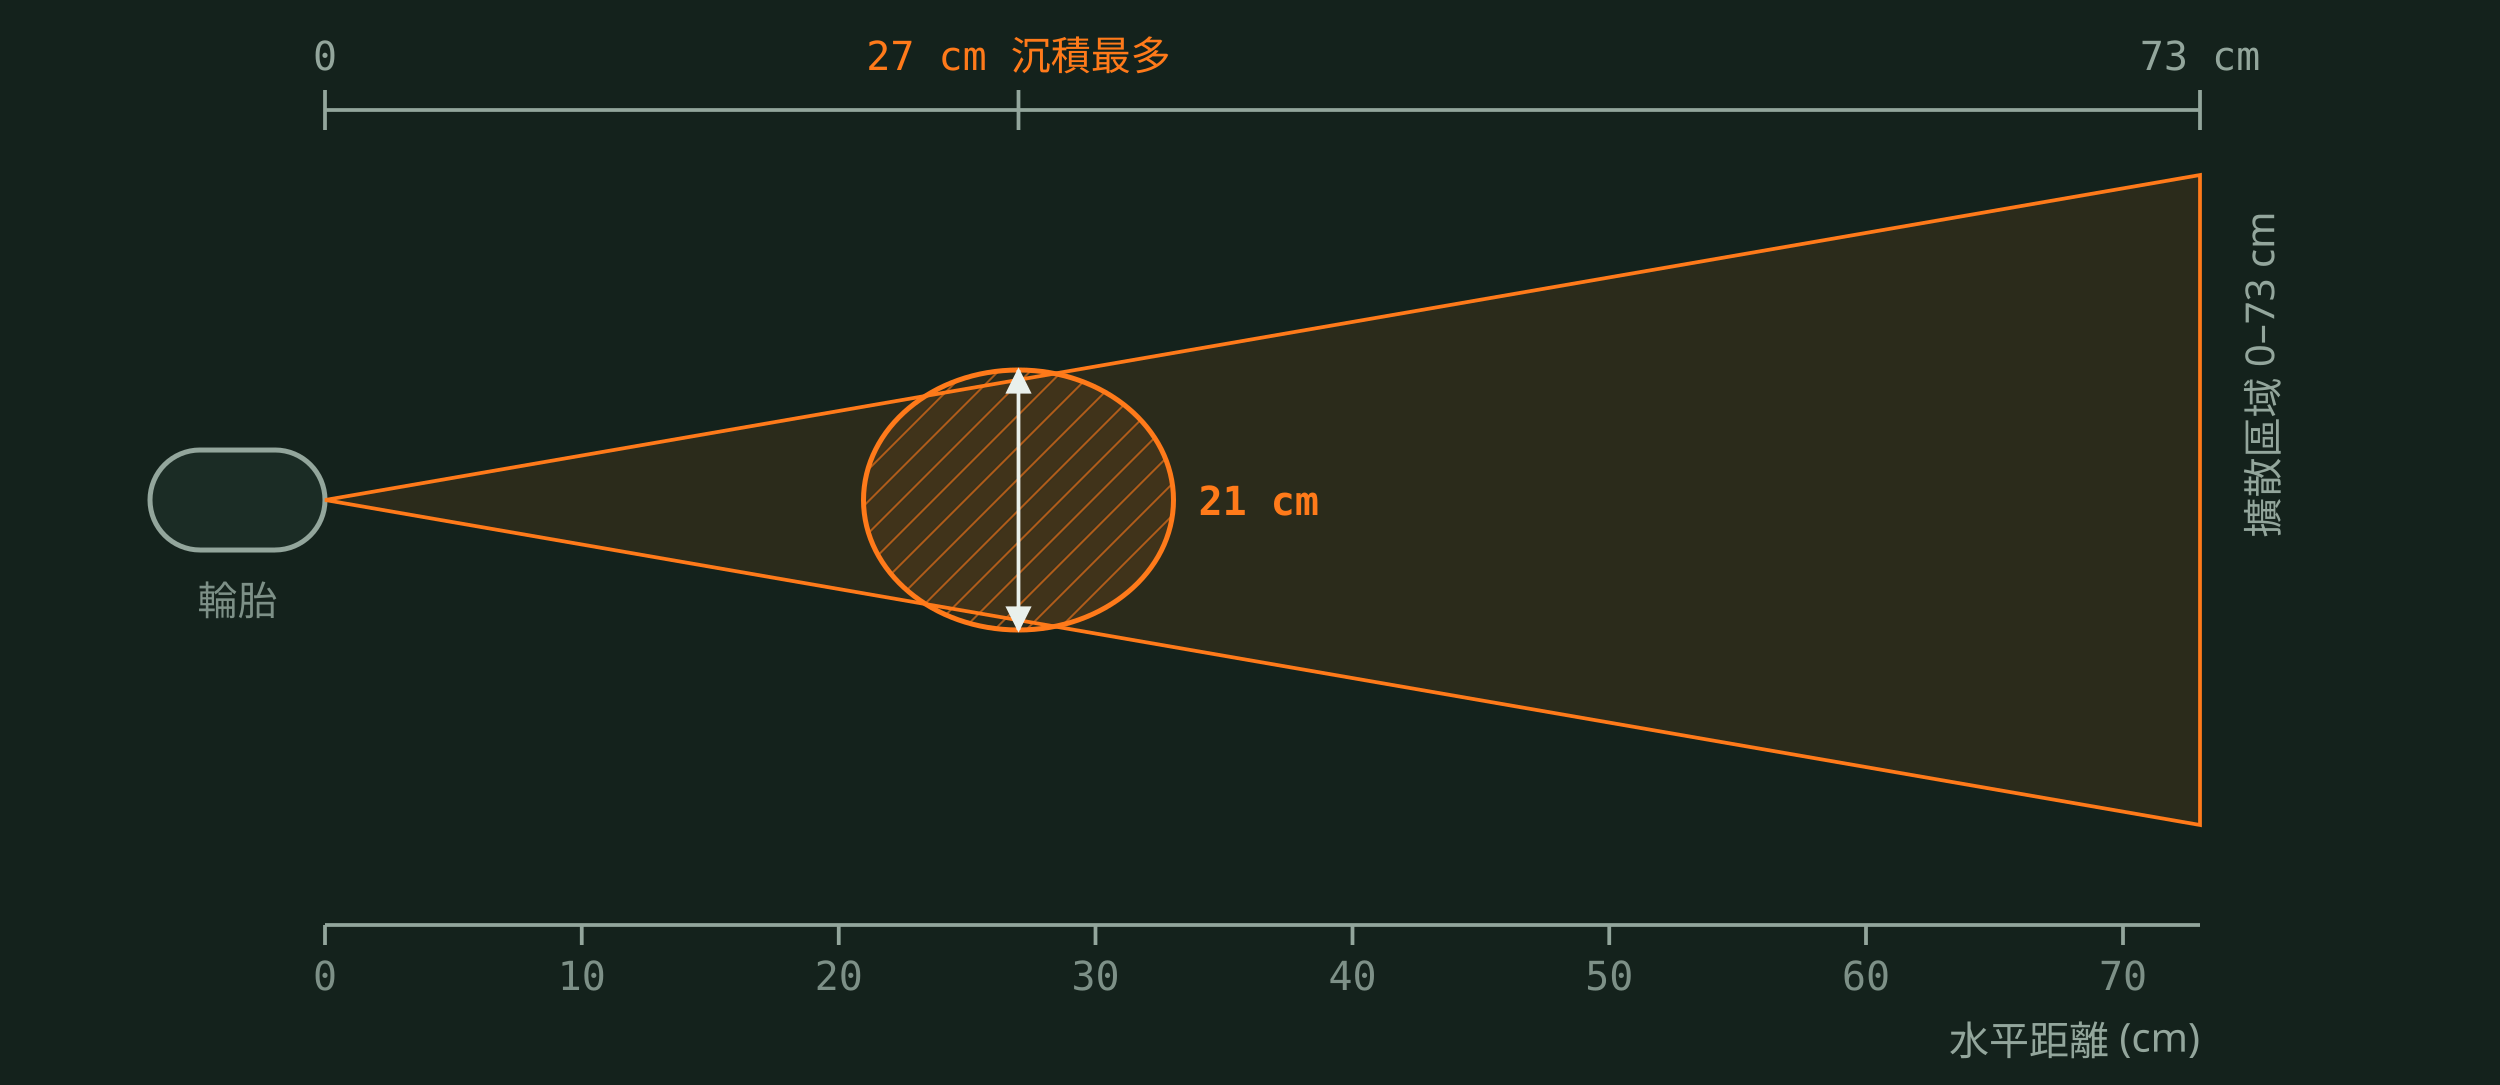
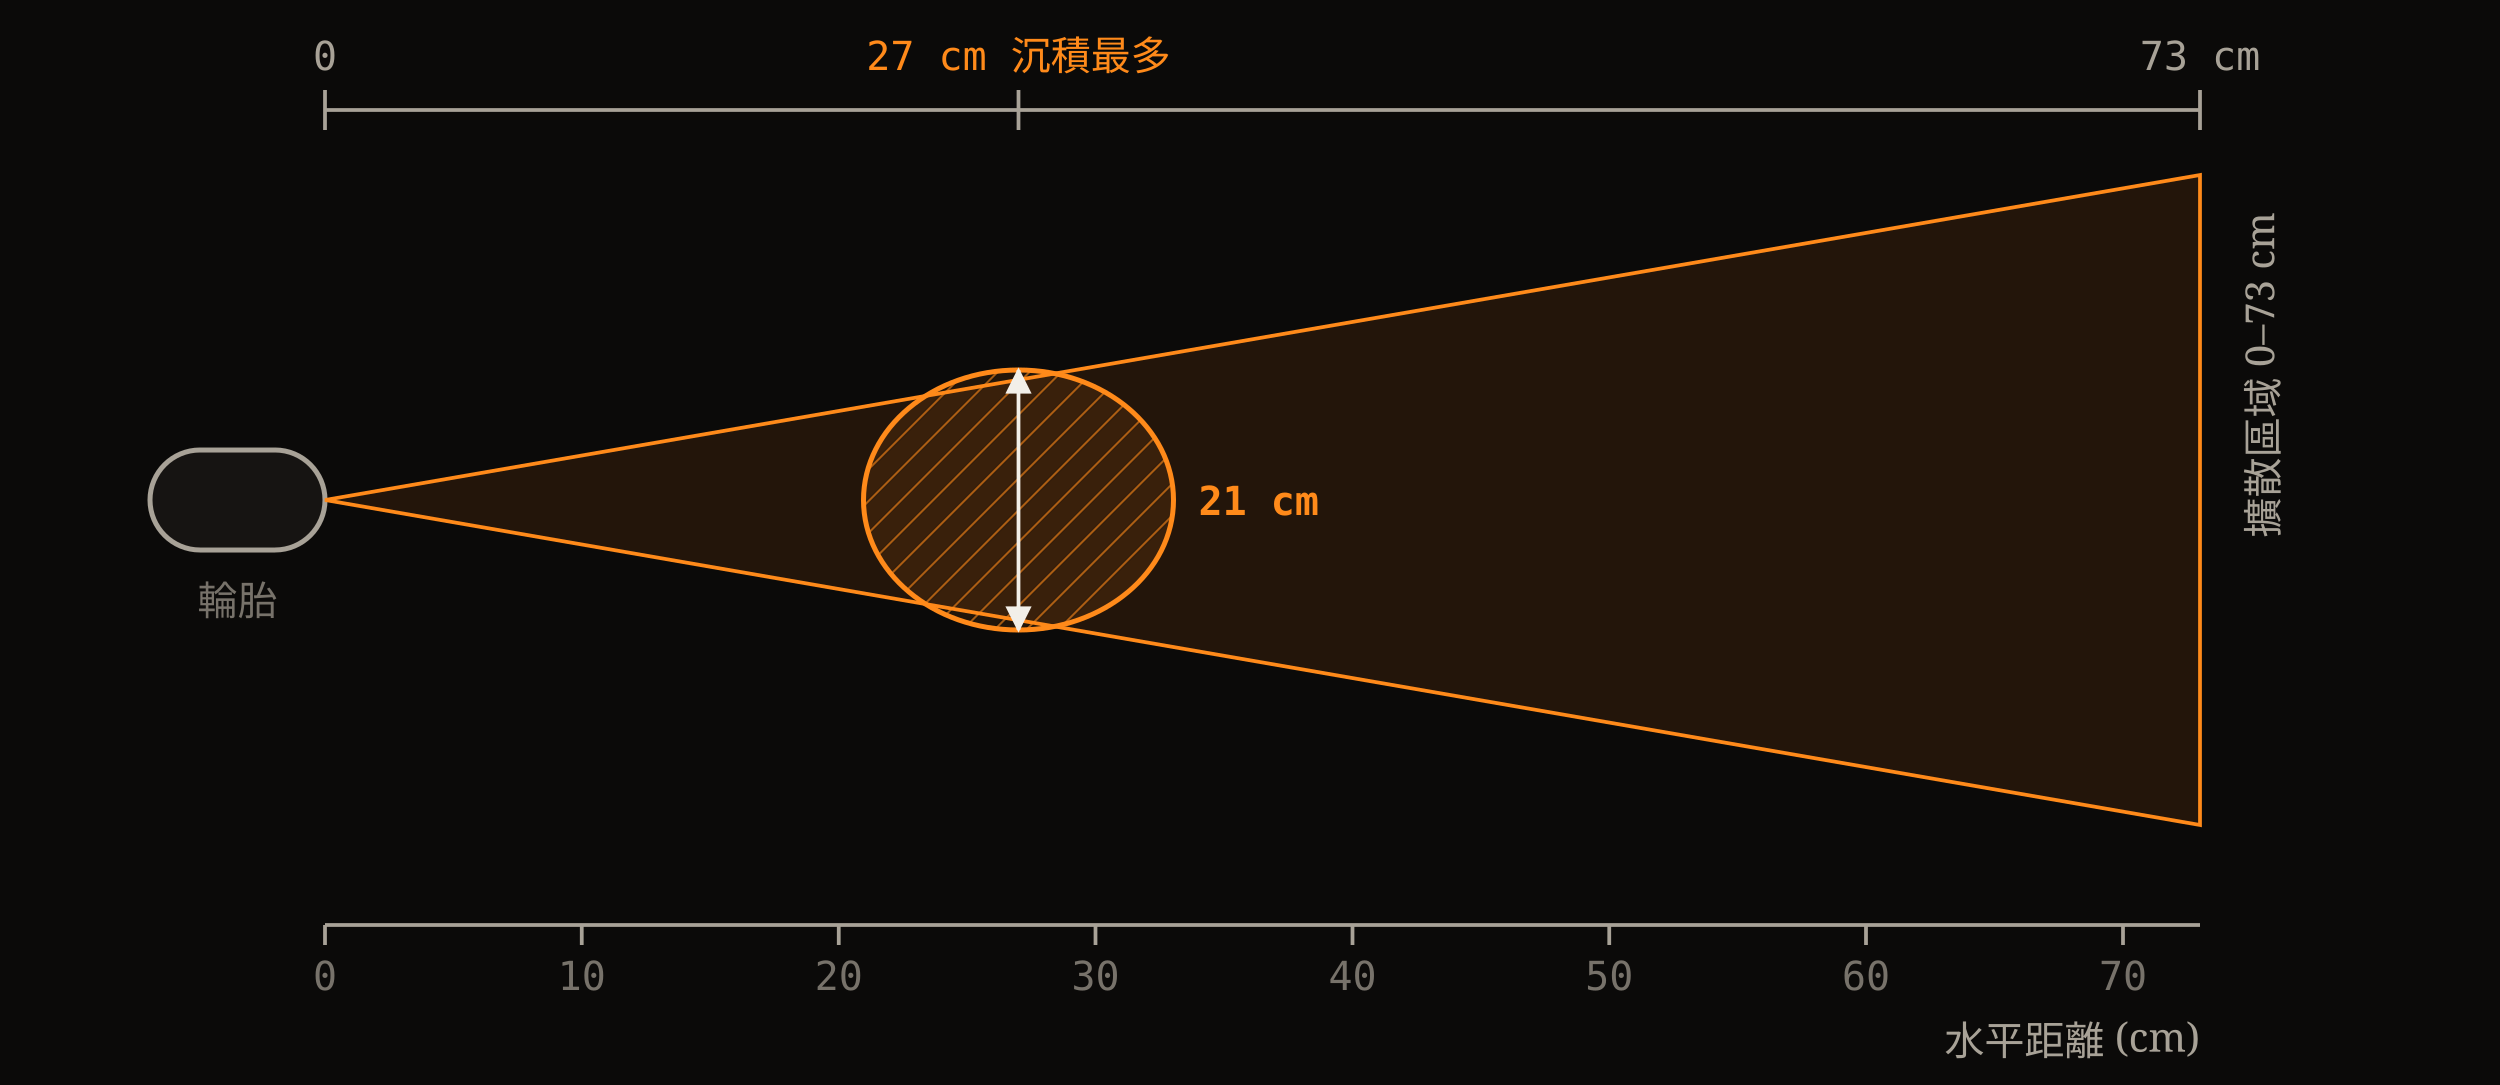
- <svg xmlns="http://www.w3.org/2000/svg" viewBox="0 0 1000 434" width="1000" height="434" font-family="'Noto Sans TC','PingFang TC','Microsoft JhengHei',sans-serif">
-   <style>text{fill:#e9f0ec;font-size:16px}.m{fill:#93a69c}.f{fill:#7d9087}.a{fill:#ff7a1a}.a2{fill:#ffb070}.e{fill:#7fd6a4}.b{fill:#7fb8ff}.d{fill:#ff5a4e}.k{fill:#111}.mono{font-family:'JetBrains Mono',Consolas,monospace}.c{text-anchor:middle}.r{text-anchor:end}.bold{font-weight:700}</style>
+ <svg xmlns="http://www.w3.org/2000/svg" viewBox="0 0 1000 434" width="1000" height="434" font-family="'Noto Serif TC','Songti TC','PMingLiU',serif">
+   <style>text{fill:#f2efe8;font-size:16px}.m{fill:#a8a297}.f{fill:#77726a}.a{fill:#ff8a1a}.a2{fill:#ffb35c}.e{fill:#7fd6a4}.b{fill:#8fb8e8}.d{fill:#ff5a2e}.k{fill:#111}.mono{font-family:'JetBrains Mono',Consolas,monospace}.c{text-anchor:middle}.r{text-anchor:end}.bold{font-weight:700}</style>
  <defs>
    <pattern id="hA" width="9" height="9" patternUnits="userSpaceOnUse" patternTransform="rotate(45)">
-       <rect width="9" height="9" fill="#ff7a1a" fill-opacity="0.1" />
-       <line x1="0" y1="0" x2="0" y2="9" stroke="#ff7a1a" stroke-width="1.6" stroke-opacity="0.55" />
+       <rect width="9" height="9" fill="#ff8a1a" fill-opacity="0.1" />
+       <line x1="0" y1="0" x2="0" y2="9" stroke="#ff8a1a" stroke-width="1.6" stroke-opacity="0.55" />
    </pattern>
    <pattern id="hG" width="9" height="9" patternUnits="userSpaceOnUse" patternTransform="rotate(45)">
-       <rect width="9" height="9" fill="#93a69c" fill-opacity="0.06" />
-       <line x1="0" y1="0" x2="0" y2="9" stroke="#93a69c" stroke-width="1.6" stroke-opacity="0.45" />
+       <rect width="9" height="9" fill="#a8a297" fill-opacity="0.06" />
+       <line x1="0" y1="0" x2="0" y2="9" stroke="#a8a297" stroke-width="1.6" stroke-opacity="0.45" />
    </pattern>
    <pattern id="hE" width="9" height="9" patternUnits="userSpaceOnUse" patternTransform="rotate(45)">
      <rect width="9" height="9" fill="#7fd6a4" fill-opacity="0.08" />
      <line x1="0" y1="0" x2="0" y2="9" stroke="#7fd6a4" stroke-width="1.6" stroke-opacity="0.5" />
    </pattern>
    <marker id="mA" viewBox="0 0 10 10" refX="9" refY="5" markerWidth="7" markerHeight="7" orient="auto-start-reverse">
-       <path d="M0,0L10,5L0,10z" fill="#ff7a1a" />
+       <path d="M0,0L10,5L0,10z" fill="#ff8a1a" />
    </marker>
    <marker id="mM" viewBox="0 0 10 10" refX="9" refY="5" markerWidth="7" markerHeight="7" orient="auto-start-reverse">
-       <path d="M0,0L10,5L0,10z" fill="#93a69c" />
+       <path d="M0,0L10,5L0,10z" fill="#a8a297" />
    </marker>
    <marker id="mE" viewBox="0 0 10 10" refX="9" refY="5" markerWidth="7" markerHeight="7" orient="auto-start-reverse">
      <path d="M0,0L10,5L0,10z" fill="#7fd6a4" />
    </marker>
    <marker id="mF" viewBox="0 0 10 10" refX="9" refY="5" markerWidth="7" markerHeight="7" orient="auto-start-reverse">
-       <path d="M0,0L10,5L0,10z" fill="#7d9087" />
+       <path d="M0,0L10,5L0,10z" fill="#77726a" />
    </marker>
    <marker id="mB" viewBox="0 0 10 10" refX="9" refY="5" markerWidth="7" markerHeight="7" orient="auto-start-reverse">
-       <path d="M0,0L10,5L0,10z" fill="#7fb8ff" />
+       <path d="M0,0L10,5L0,10z" fill="#8fb8e8" />
    </marker>
    <marker id="mT" viewBox="0 0 10 10" refX="9" refY="5" markerWidth="7" markerHeight="7" orient="auto-start-reverse">
-       <path d="M0,0L10,5L0,10z" fill="#e9f0ec" />
+       <path d="M0,0L10,5L0,10z" fill="#f2efe8" />
    </marker>
  </defs>
-   <rect width="1000" height="434" fill="#14221c" />
-   <rect x="60" y="180" width="70" height="40" rx="20" fill="#1b2c25" stroke="#93a69c" stroke-width="2" />
+   <rect width="1000" height="434" fill="#0b0a09" />
+   <rect x="60" y="180" width="70" height="40" rx="20" fill="#161412" stroke="#a8a297" stroke-width="2" />
  <text x="95" y="246" class="c f" font-size="13">輪胎</text>
-   <polygon points="130,200 880,70 880,330" fill="rgba(255,122,26,.10)" stroke="#ff7a1a" stroke-width="1.5" />
-   <ellipse cx="407.4" cy="200" rx="62" ry="52" fill="url(#hA)" stroke="#ff7a1a" stroke-width="2" />
-   <line x1="407.4" y1="148" x2="407.4" y2="252" stroke="#e9f0ec" stroke-width="1.5" marker-start="url(#mT)" marker-end="url(#mT)" />
+   <polygon points="130,200 880,70 880,330" fill="rgba(255,122,26,.10)" stroke="#ff8a1a" stroke-width="1.5" />
+   <ellipse cx="407.4" cy="200" rx="62" ry="52" fill="url(#hA)" stroke="#ff8a1a" stroke-width="2" />
+   <line x1="407.4" y1="148" x2="407.4" y2="252" stroke="#f2efe8" stroke-width="1.5" marker-start="url(#mT)" marker-end="url(#mT)" />
  <text x="479.4" y="206" class="a mono bold" font-size="16">21 cm</text>
-   <line x1="130" y1="44" x2="880" y2="44" stroke="#93a69c" stroke-width="1.5" />
-   <line x1="130" y1="36" x2="130" y2="52" stroke="#93a69c" stroke-width="1.5" />
+   <line x1="130" y1="44" x2="880" y2="44" stroke="#a8a297" stroke-width="1.5" />
+   <line x1="130" y1="36" x2="130" y2="52" stroke="#a8a297" stroke-width="1.5" />
  <text x="130" y="28" class="c mono m" font-size="14">0</text>
-   <line x1="407.4" y1="36" x2="407.4" y2="52" stroke="#93a69c" stroke-width="1.5" />
+   <line x1="407.4" y1="36" x2="407.4" y2="52" stroke="#a8a297" stroke-width="1.5" />
  <text x="407.4" y="28" class="c mono a" font-size="14">27 cm 沉積最多</text>
-   <line x1="880" y1="36" x2="880" y2="52" stroke="#93a69c" stroke-width="1.5" />
+   <line x1="880" y1="36" x2="880" y2="52" stroke="#a8a297" stroke-width="1.5" />
  <text x="880" y="28" class="c mono m" font-size="14">73 cm</text>
-   <line x1="130" y1="370" x2="880" y2="370" stroke="#93a69c" stroke-width="1.5" />
-   <line x1="130" y1="370" x2="130" y2="378" stroke="#93a69c" stroke-width="1.5" />
+   <line x1="130" y1="370" x2="880" y2="370" stroke="#a8a297" stroke-width="1.5" />
+   <line x1="130" y1="370" x2="130" y2="378" stroke="#a8a297" stroke-width="1.5" />
  <text x="130" y="396" class="c f mono" font-size="12">0</text>
-   <line x1="232.7" y1="370" x2="232.7" y2="378" stroke="#93a69c" stroke-width="1.5" />
+   <line x1="232.7" y1="370" x2="232.7" y2="378" stroke="#a8a297" stroke-width="1.5" />
  <text x="232.7" y="396" class="c f mono" font-size="12">10</text>
-   <line x1="335.5" y1="370" x2="335.5" y2="378" stroke="#93a69c" stroke-width="1.5" />
+   <line x1="335.5" y1="370" x2="335.5" y2="378" stroke="#a8a297" stroke-width="1.5" />
  <text x="335.5" y="396" class="c f mono" font-size="12">20</text>
-   <line x1="438.2" y1="370" x2="438.2" y2="378" stroke="#93a69c" stroke-width="1.5" />
+   <line x1="438.2" y1="370" x2="438.2" y2="378" stroke="#a8a297" stroke-width="1.5" />
  <text x="438.2" y="396" class="c f mono" font-size="12">30</text>
-   <line x1="541" y1="370" x2="541" y2="378" stroke="#93a69c" stroke-width="1.5" />
+   <line x1="541" y1="370" x2="541" y2="378" stroke="#a8a297" stroke-width="1.5" />
  <text x="541" y="396" class="c f mono" font-size="12">40</text>
-   <line x1="643.7" y1="370" x2="643.7" y2="378" stroke="#93a69c" stroke-width="1.5" />
+   <line x1="643.7" y1="370" x2="643.7" y2="378" stroke="#a8a297" stroke-width="1.5" />
  <text x="643.7" y="396" class="c f mono" font-size="12">50</text>
-   <line x1="746.4" y1="370" x2="746.4" y2="378" stroke="#93a69c" stroke-width="1.5" />
+   <line x1="746.4" y1="370" x2="746.4" y2="378" stroke="#a8a297" stroke-width="1.5" />
  <text x="746.4" y="396" class="c f mono" font-size="12">60</text>
-   <line x1="849.2" y1="370" x2="849.2" y2="378" stroke="#93a69c" stroke-width="1.5" />
+   <line x1="849.2" y1="370" x2="849.2" y2="378" stroke="#a8a297" stroke-width="1.5" />
  <text x="849.2" y="396" class="c f mono" font-size="12">70</text>
  <text x="880" y="422" class="r m" font-size="13">水平距離 (cm)</text>
  <text x="890" y="206" class="m" font-size="13" text-anchor="start" transform="rotate(-90 905 200)">擴散區域 0–73 cm</text>
</svg>
